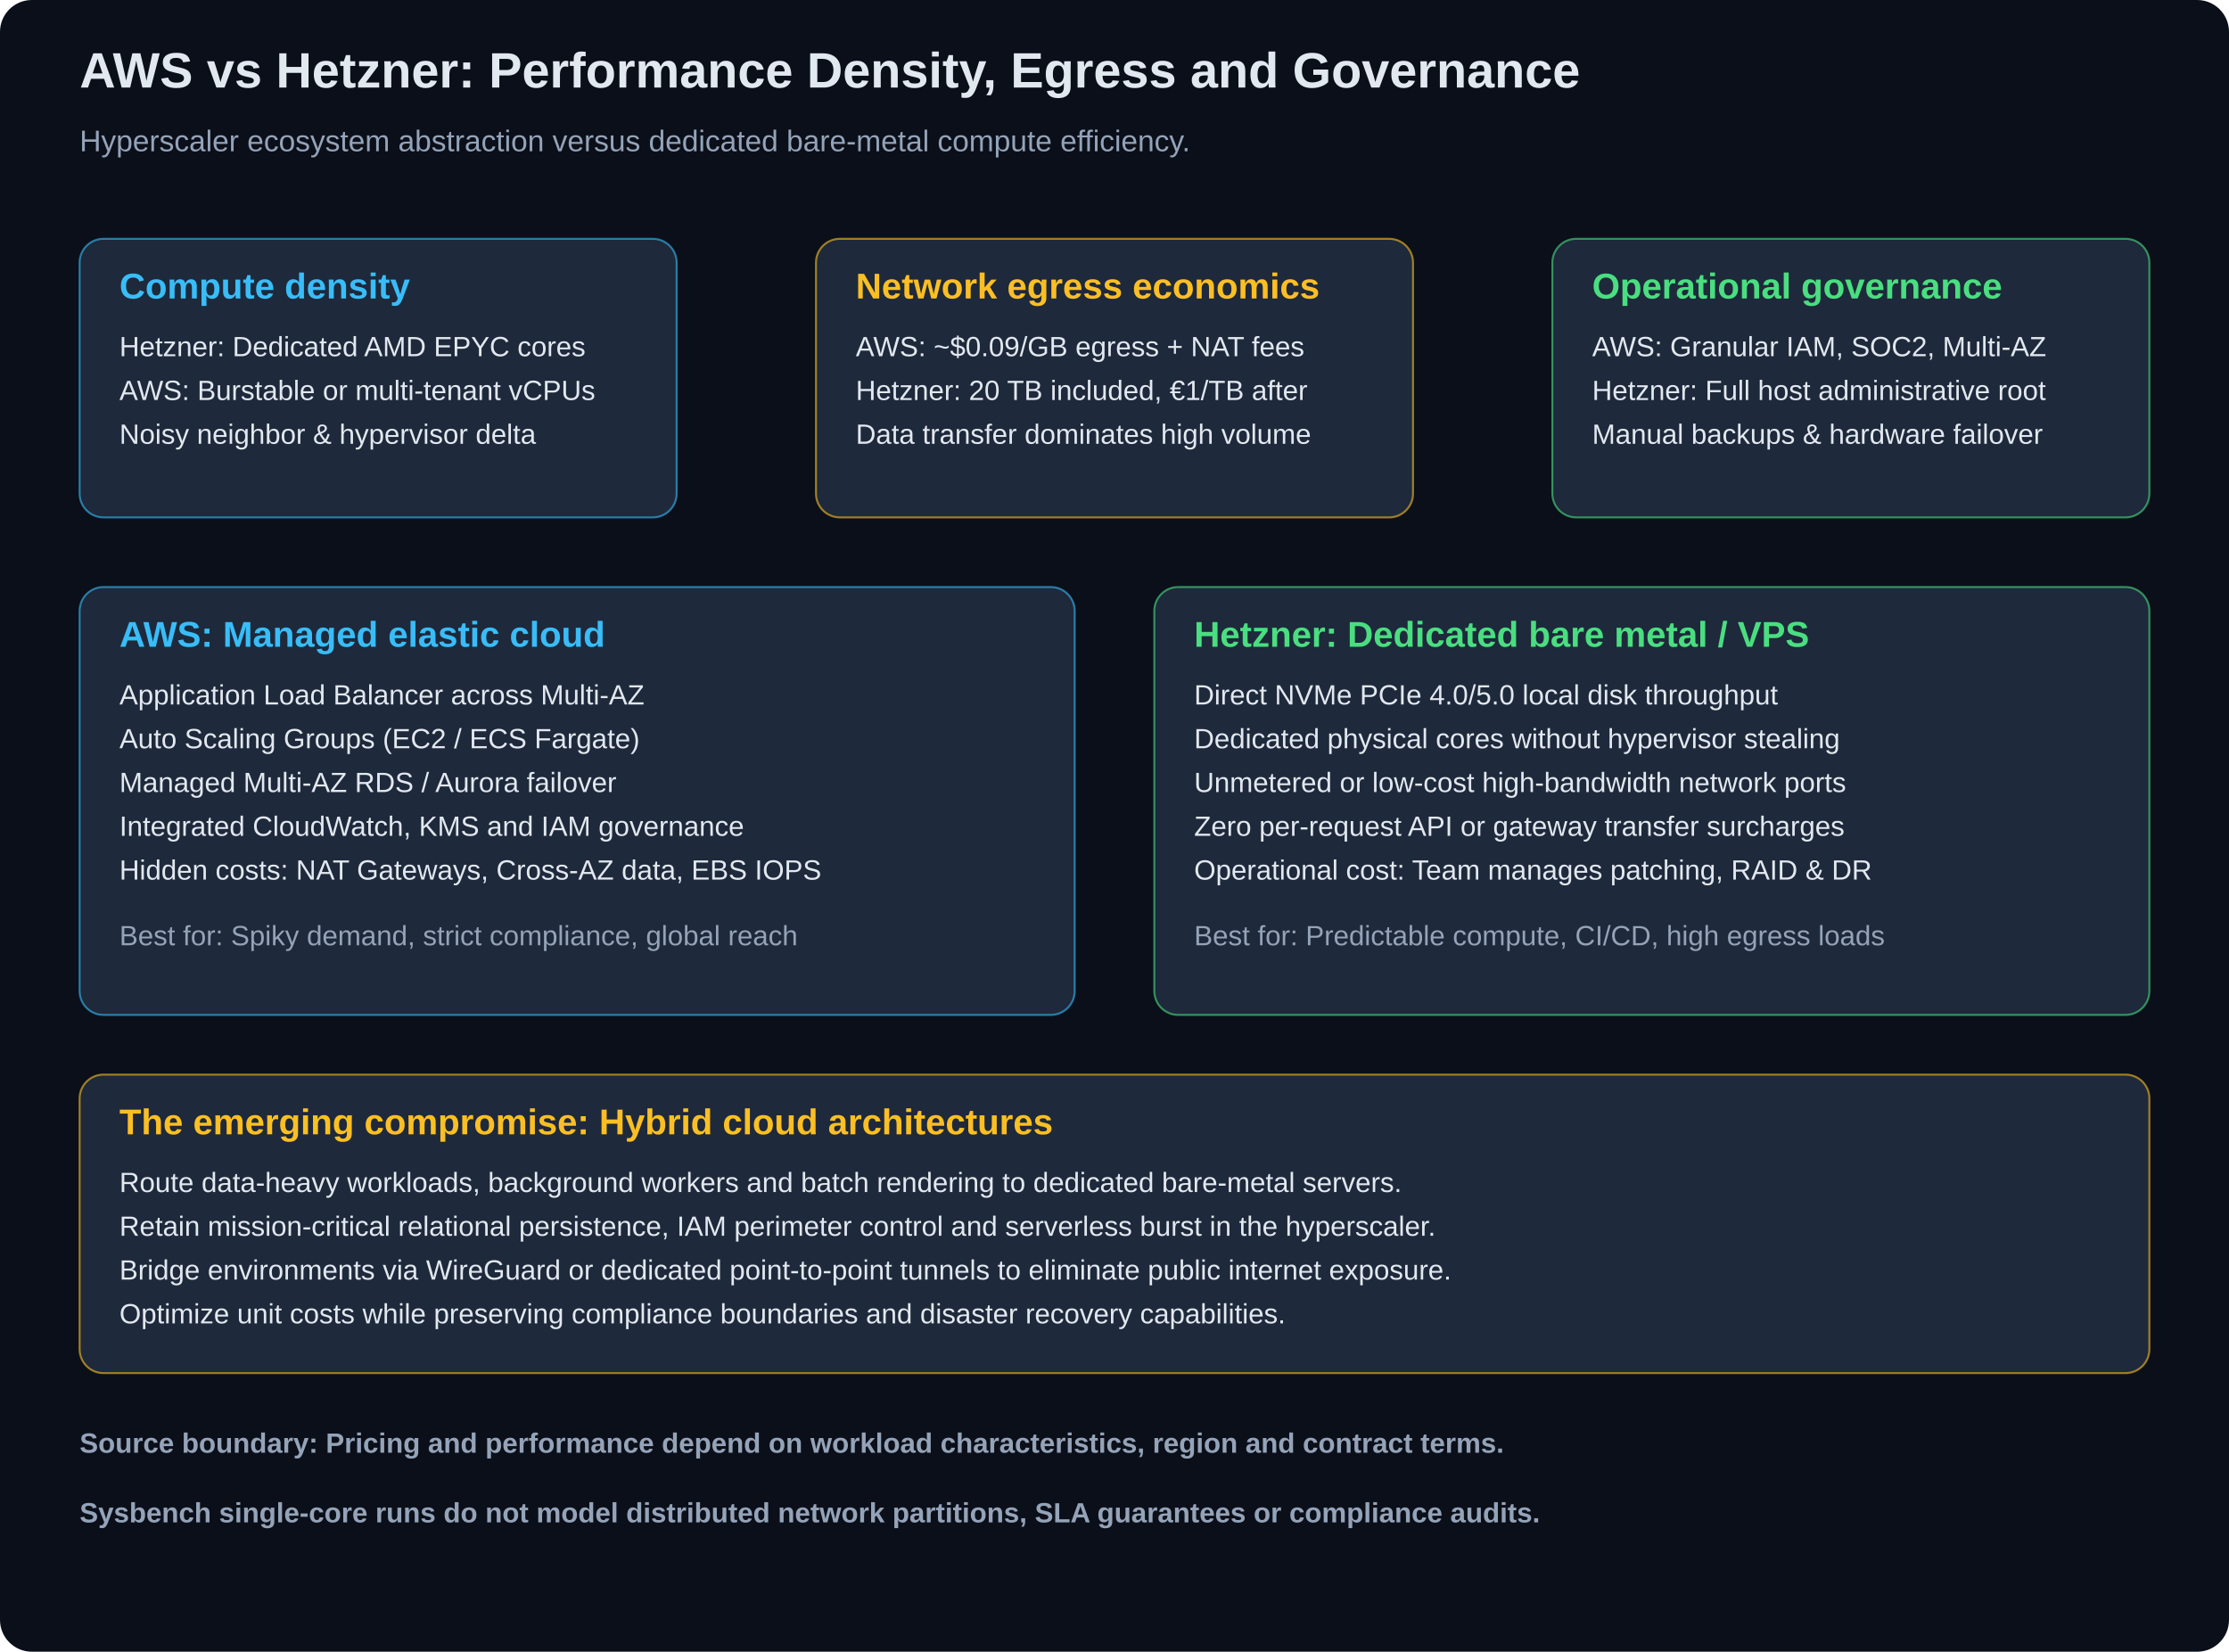
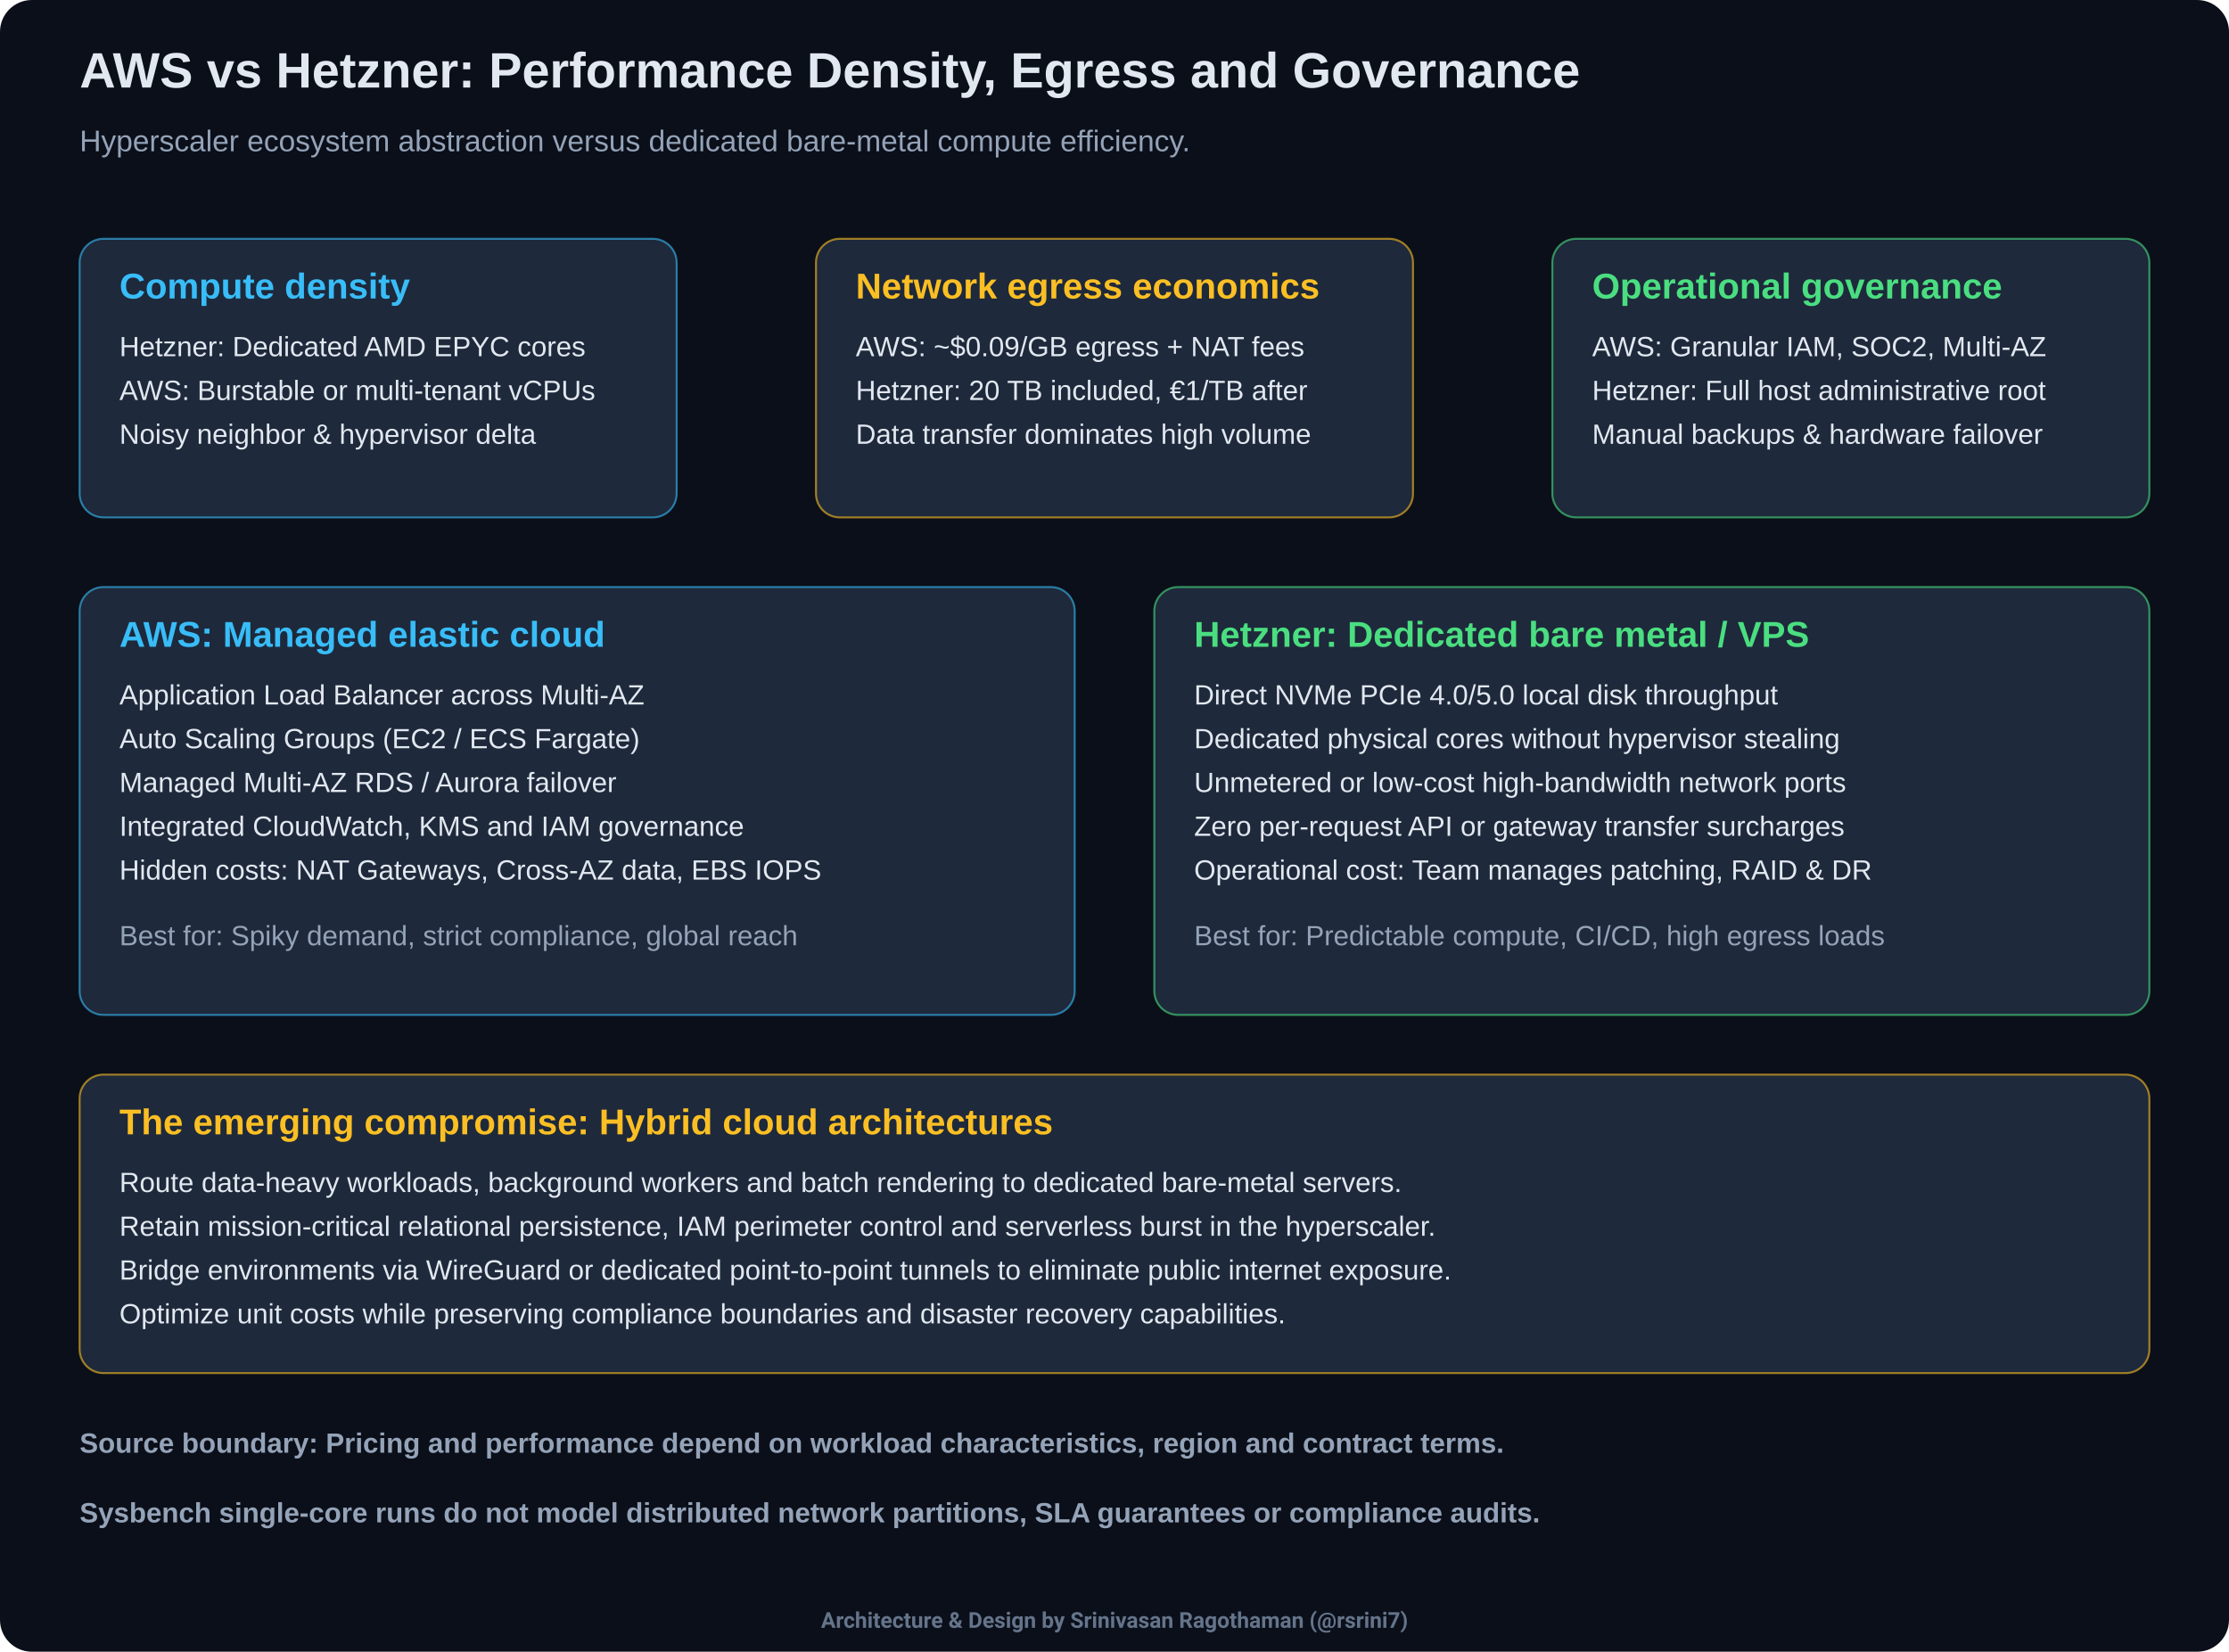
<svg xmlns="http://www.w3.org/2000/svg" viewBox="0 0 1120 830" width="1120" role="img" aria-labelledby="title desc">
  <defs>
    <marker id="arrow" viewBox="0 0 10 10" refX="9" refY="5" markerWidth="7" markerHeight="7" orient="auto">
      <path d="M 0 0 L 10 5 L 0 10 z" fill="#38bdf8" />
    </marker>
  </defs>
  <rect width="1120" height="830" rx="16" fill="#0b0f19" />
  <text x="40" y="44" font-family="Arial, Helvetica, sans-serif" font-size="25" fill="#e2e8f0" font-weight="700">AWS vs Hetzner: Performance Density, Egress and Governance</text>
  <text x="40" y="76" font-family="Arial, Helvetica, sans-serif" font-size="15" fill="#94a3b8">Hyperscaler ecosystem abstraction versus dedicated bare-metal compute efficiency.</text>
  <rect x="40" y="120" width="300" height="140" rx="12" fill="#1e293b" stroke="#38bdf8" stroke-opacity="0.6" />
  <text x="60" y="150" font-family="Arial, Helvetica, sans-serif" font-size="18" fill="#38bdf8" font-weight="700">Compute density</text>
  <text x="60" y="179" font-family="Arial, Helvetica, sans-serif" font-size="14" fill="#e2e8f0">Hetzner: Dedicated AMD EPYC cores</text>
  <text x="60" y="201" font-family="Arial, Helvetica, sans-serif" font-size="14" fill="#e2e8f0">AWS: Burstable or multi-tenant vCPUs</text>
  <text x="60" y="223" font-family="Arial, Helvetica, sans-serif" font-size="14" fill="#e2e8f0">Noisy neighbor &amp; hypervisor delta</text>
  <rect x="410" y="120" width="300" height="140" rx="12" fill="#1e293b" stroke="#fbbf24" stroke-opacity="0.6" />
  <text x="430" y="150" font-family="Arial, Helvetica, sans-serif" font-size="18" fill="#fbbf24" font-weight="700">Network egress economics</text>
  <text x="430" y="179" font-family="Arial, Helvetica, sans-serif" font-size="14" fill="#e2e8f0">AWS: ~$0.09/GB egress + NAT fees</text>
  <text x="430" y="201" font-family="Arial, Helvetica, sans-serif" font-size="14" fill="#e2e8f0">Hetzner: 20 TB included, €1/TB after</text>
  <text x="430" y="223" font-family="Arial, Helvetica, sans-serif" font-size="14" fill="#e2e8f0">Data transfer dominates high volume</text>
  <rect x="780" y="120" width="300" height="140" rx="12" fill="#1e293b" stroke="#4ade80" stroke-opacity="0.6" />
  <text x="800" y="150" font-family="Arial, Helvetica, sans-serif" font-size="18" fill="#4ade80" font-weight="700">Operational governance</text>
  <text x="800" y="179" font-family="Arial, Helvetica, sans-serif" font-size="14" fill="#e2e8f0">AWS: Granular IAM, SOC2, Multi-AZ</text>
  <text x="800" y="201" font-family="Arial, Helvetica, sans-serif" font-size="14" fill="#e2e8f0">Hetzner: Full host administrative root</text>
  <text x="800" y="223" font-family="Arial, Helvetica, sans-serif" font-size="14" fill="#e2e8f0">Manual backups &amp; hardware failover</text>
  <rect x="40" y="295" width="500" height="215" rx="12" fill="#1e293b" stroke="#38bdf8" stroke-opacity="0.6" />
  <text x="60" y="325" font-family="Arial, Helvetica, sans-serif" font-size="18" fill="#38bdf8" font-weight="700">AWS: Managed elastic cloud</text>
  <text x="60" y="354" font-family="Arial, Helvetica, sans-serif" font-size="14" fill="#e2e8f0">Application Load Balancer across Multi-AZ</text>
  <text x="60" y="376" font-family="Arial, Helvetica, sans-serif" font-size="14" fill="#e2e8f0">Auto Scaling Groups (EC2 / ECS Fargate)</text>
  <text x="60" y="398" font-family="Arial, Helvetica, sans-serif" font-size="14" fill="#e2e8f0">Managed Multi-AZ RDS / Aurora failover</text>
  <text x="60" y="420" font-family="Arial, Helvetica, sans-serif" font-size="14" fill="#e2e8f0">Integrated CloudWatch, KMS and IAM governance</text>
  <text x="60" y="442" font-family="Arial, Helvetica, sans-serif" font-size="14" fill="#e2e8f0">Hidden costs: NAT Gateways, Cross-AZ data, EBS IOPS</text>
  <text x="60" y="475" font-family="Arial, Helvetica, sans-serif" font-size="14" fill="#94a3b8">Best for: Spiky demand, strict compliance, global reach</text>
  <rect x="580" y="295" width="500" height="215" rx="12" fill="#1e293b" stroke="#4ade80" stroke-opacity="0.6" />
  <text x="600" y="325" font-family="Arial, Helvetica, sans-serif" font-size="18" fill="#4ade80" font-weight="700">Hetzner: Dedicated bare metal / VPS</text>
  <text x="600" y="354" font-family="Arial, Helvetica, sans-serif" font-size="14" fill="#e2e8f0">Direct NVMe PCIe 4.0/5.0 local disk throughput</text>
  <text x="600" y="376" font-family="Arial, Helvetica, sans-serif" font-size="14" fill="#e2e8f0">Dedicated physical cores without hypervisor stealing</text>
  <text x="600" y="398" font-family="Arial, Helvetica, sans-serif" font-size="14" fill="#e2e8f0">Unmetered or low-cost high-bandwidth network ports</text>
  <text x="600" y="420" font-family="Arial, Helvetica, sans-serif" font-size="14" fill="#e2e8f0">Zero per-request API or gateway transfer surcharges</text>
  <text x="600" y="442" font-family="Arial, Helvetica, sans-serif" font-size="14" fill="#e2e8f0">Operational cost: Team manages patching, RAID &amp; DR</text>
  <text x="600" y="475" font-family="Arial, Helvetica, sans-serif" font-size="14" fill="#94a3b8">Best for: Predictable compute, CI/CD, high egress loads</text>
  <rect x="40" y="540" width="1040" height="150" rx="12" fill="#1e293b" stroke="#fbbf24" stroke-opacity="0.6" />
  <text x="60" y="570" font-family="Arial, Helvetica, sans-serif" font-size="18" fill="#fbbf24" font-weight="700">The emerging compromise: Hybrid cloud architectures</text>
  <text x="60" y="599" font-family="Arial, Helvetica, sans-serif" font-size="14" fill="#e2e8f0">Route data-heavy workloads, background workers and batch rendering to dedicated bare-metal servers.</text>
  <text x="60" y="621" font-family="Arial, Helvetica, sans-serif" font-size="14" fill="#e2e8f0">Retain mission-critical relational persistence, IAM perimeter control and serverless burst in the hyperscaler.</text>
  <text x="60" y="643" font-family="Arial, Helvetica, sans-serif" font-size="14" fill="#e2e8f0">Bridge environments via WireGuard or dedicated point-to-point tunnels to eliminate public internet exposure.</text>
  <text x="60" y="665" font-family="Arial, Helvetica, sans-serif" font-size="14" fill="#e2e8f0">Optimize unit costs while preserving compliance boundaries and disaster recovery capabilities.</text>
  <text x="40" y="730" font-family="Arial, Helvetica, sans-serif" font-size="14" fill="#94a3b8" font-weight="700">Source boundary: Pricing and performance depend on workload characteristics, region and contract terms.</text>
  <text x="40" y="765" font-family="Arial, Helvetica, sans-serif" font-size="14" fill="#94a3b8" font-weight="700">Sysbench single-core runs do not model distributed network partitions, SLA guarantees or compliance audits.</text>
+   <text x="560" y="818" font-family="-apple-system, BlinkMacSystemFont, 'Segoe UI', Roboto, sans-serif" font-size="11" font-weight="600" fill="#64748b" text-anchor="middle">Architecture &amp; Design by Srinivasan Ragothaman (@rsrini7)</text>
</svg>
